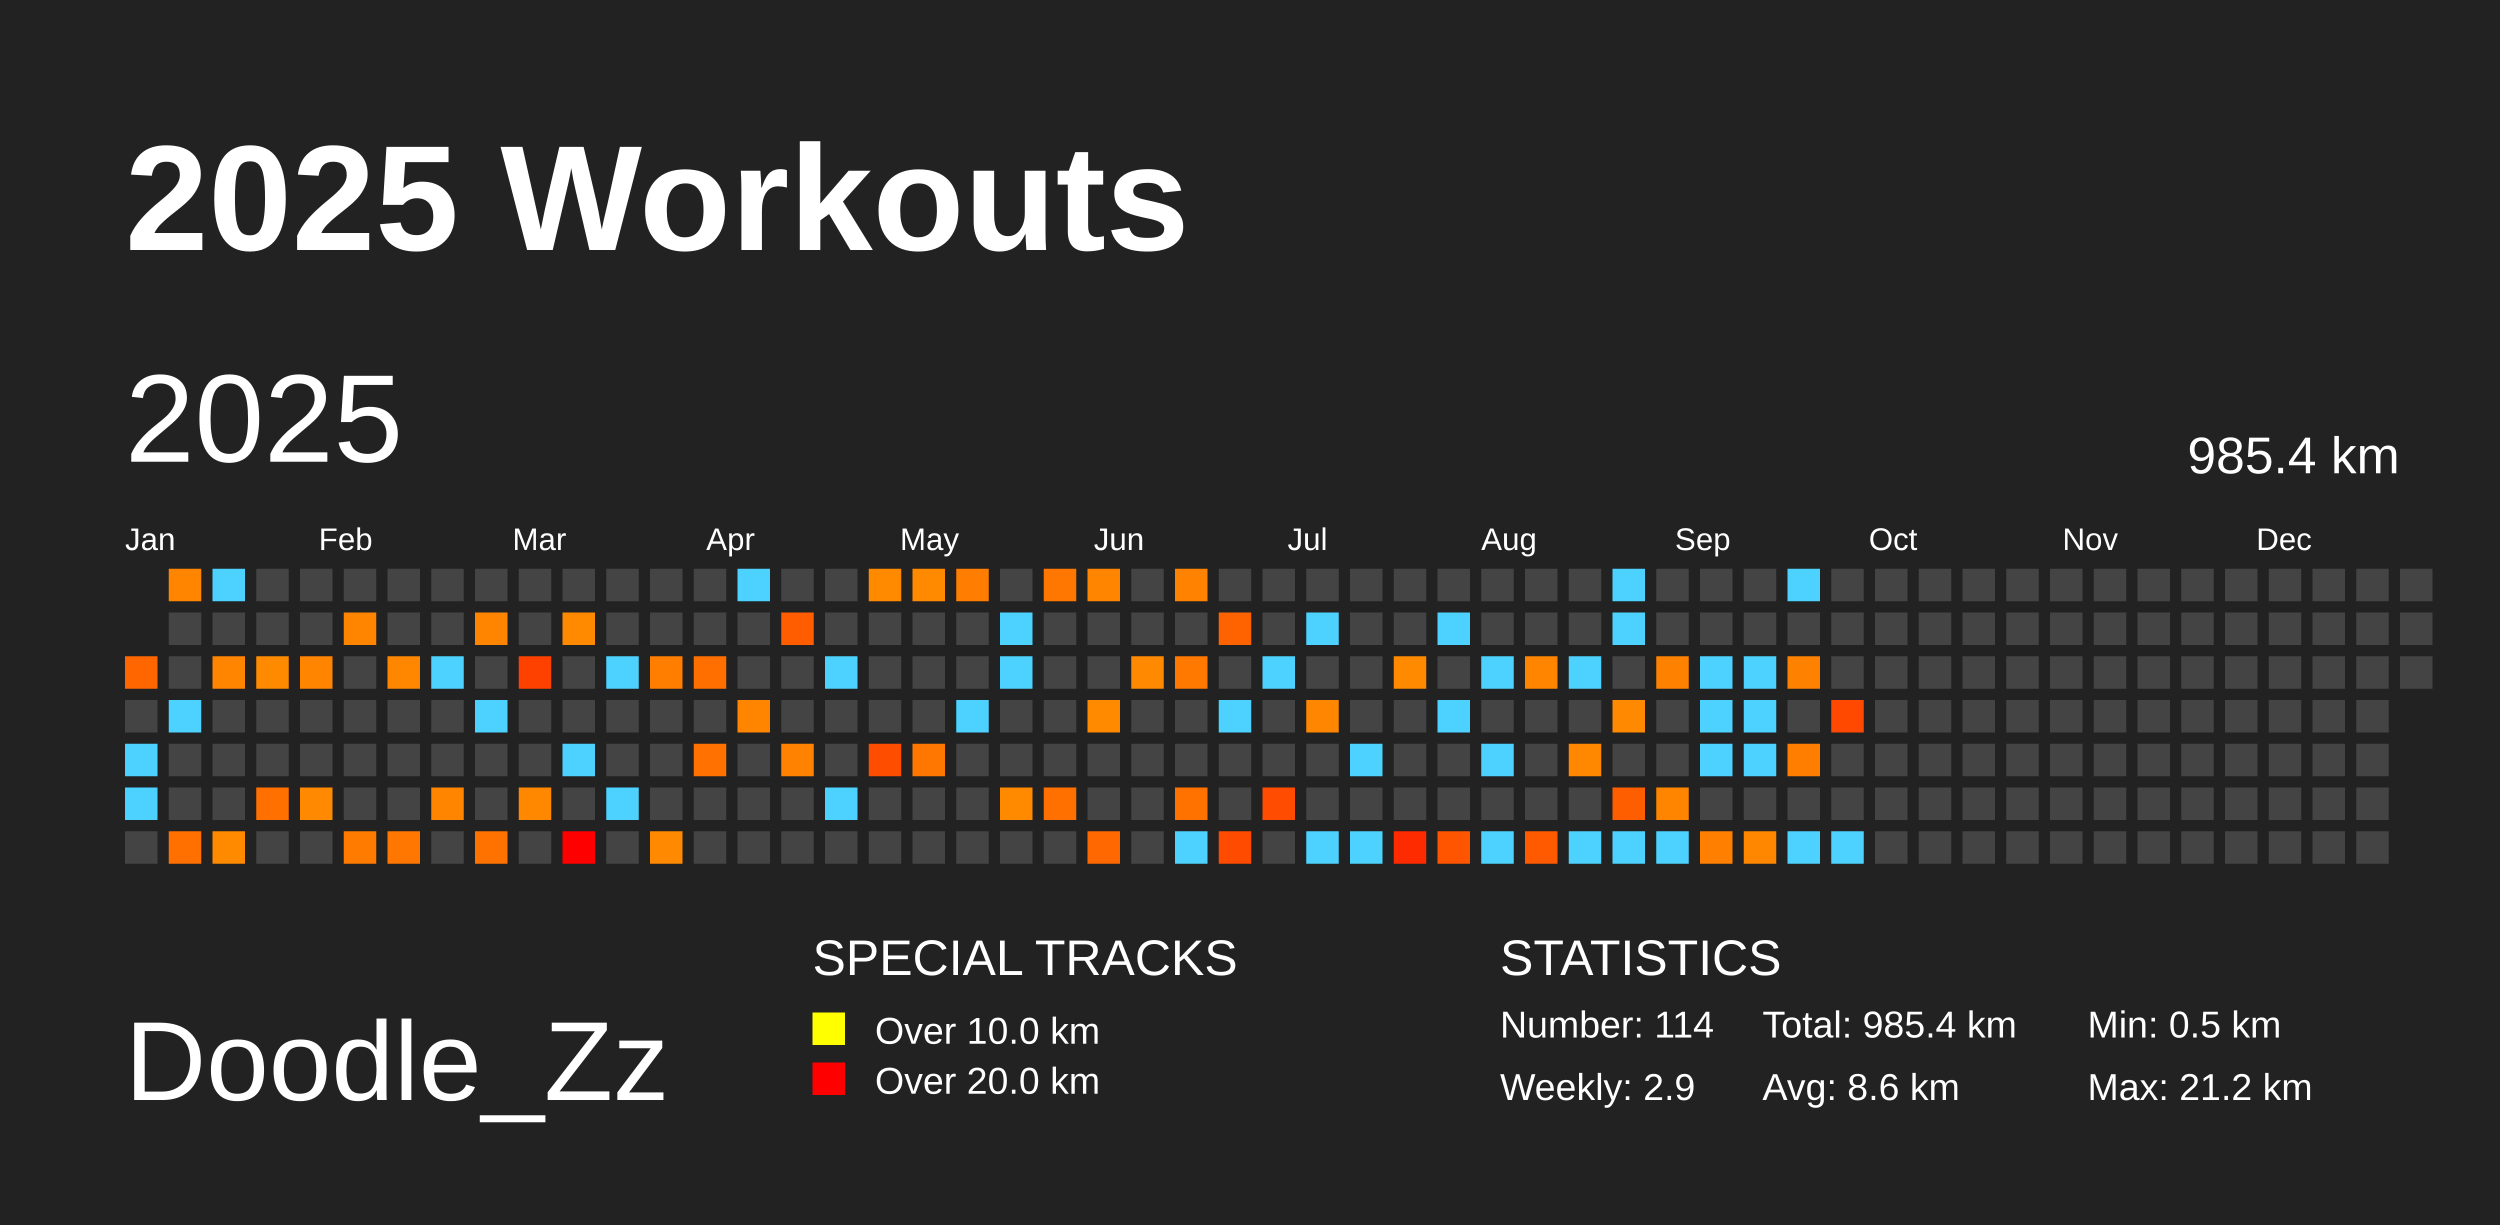
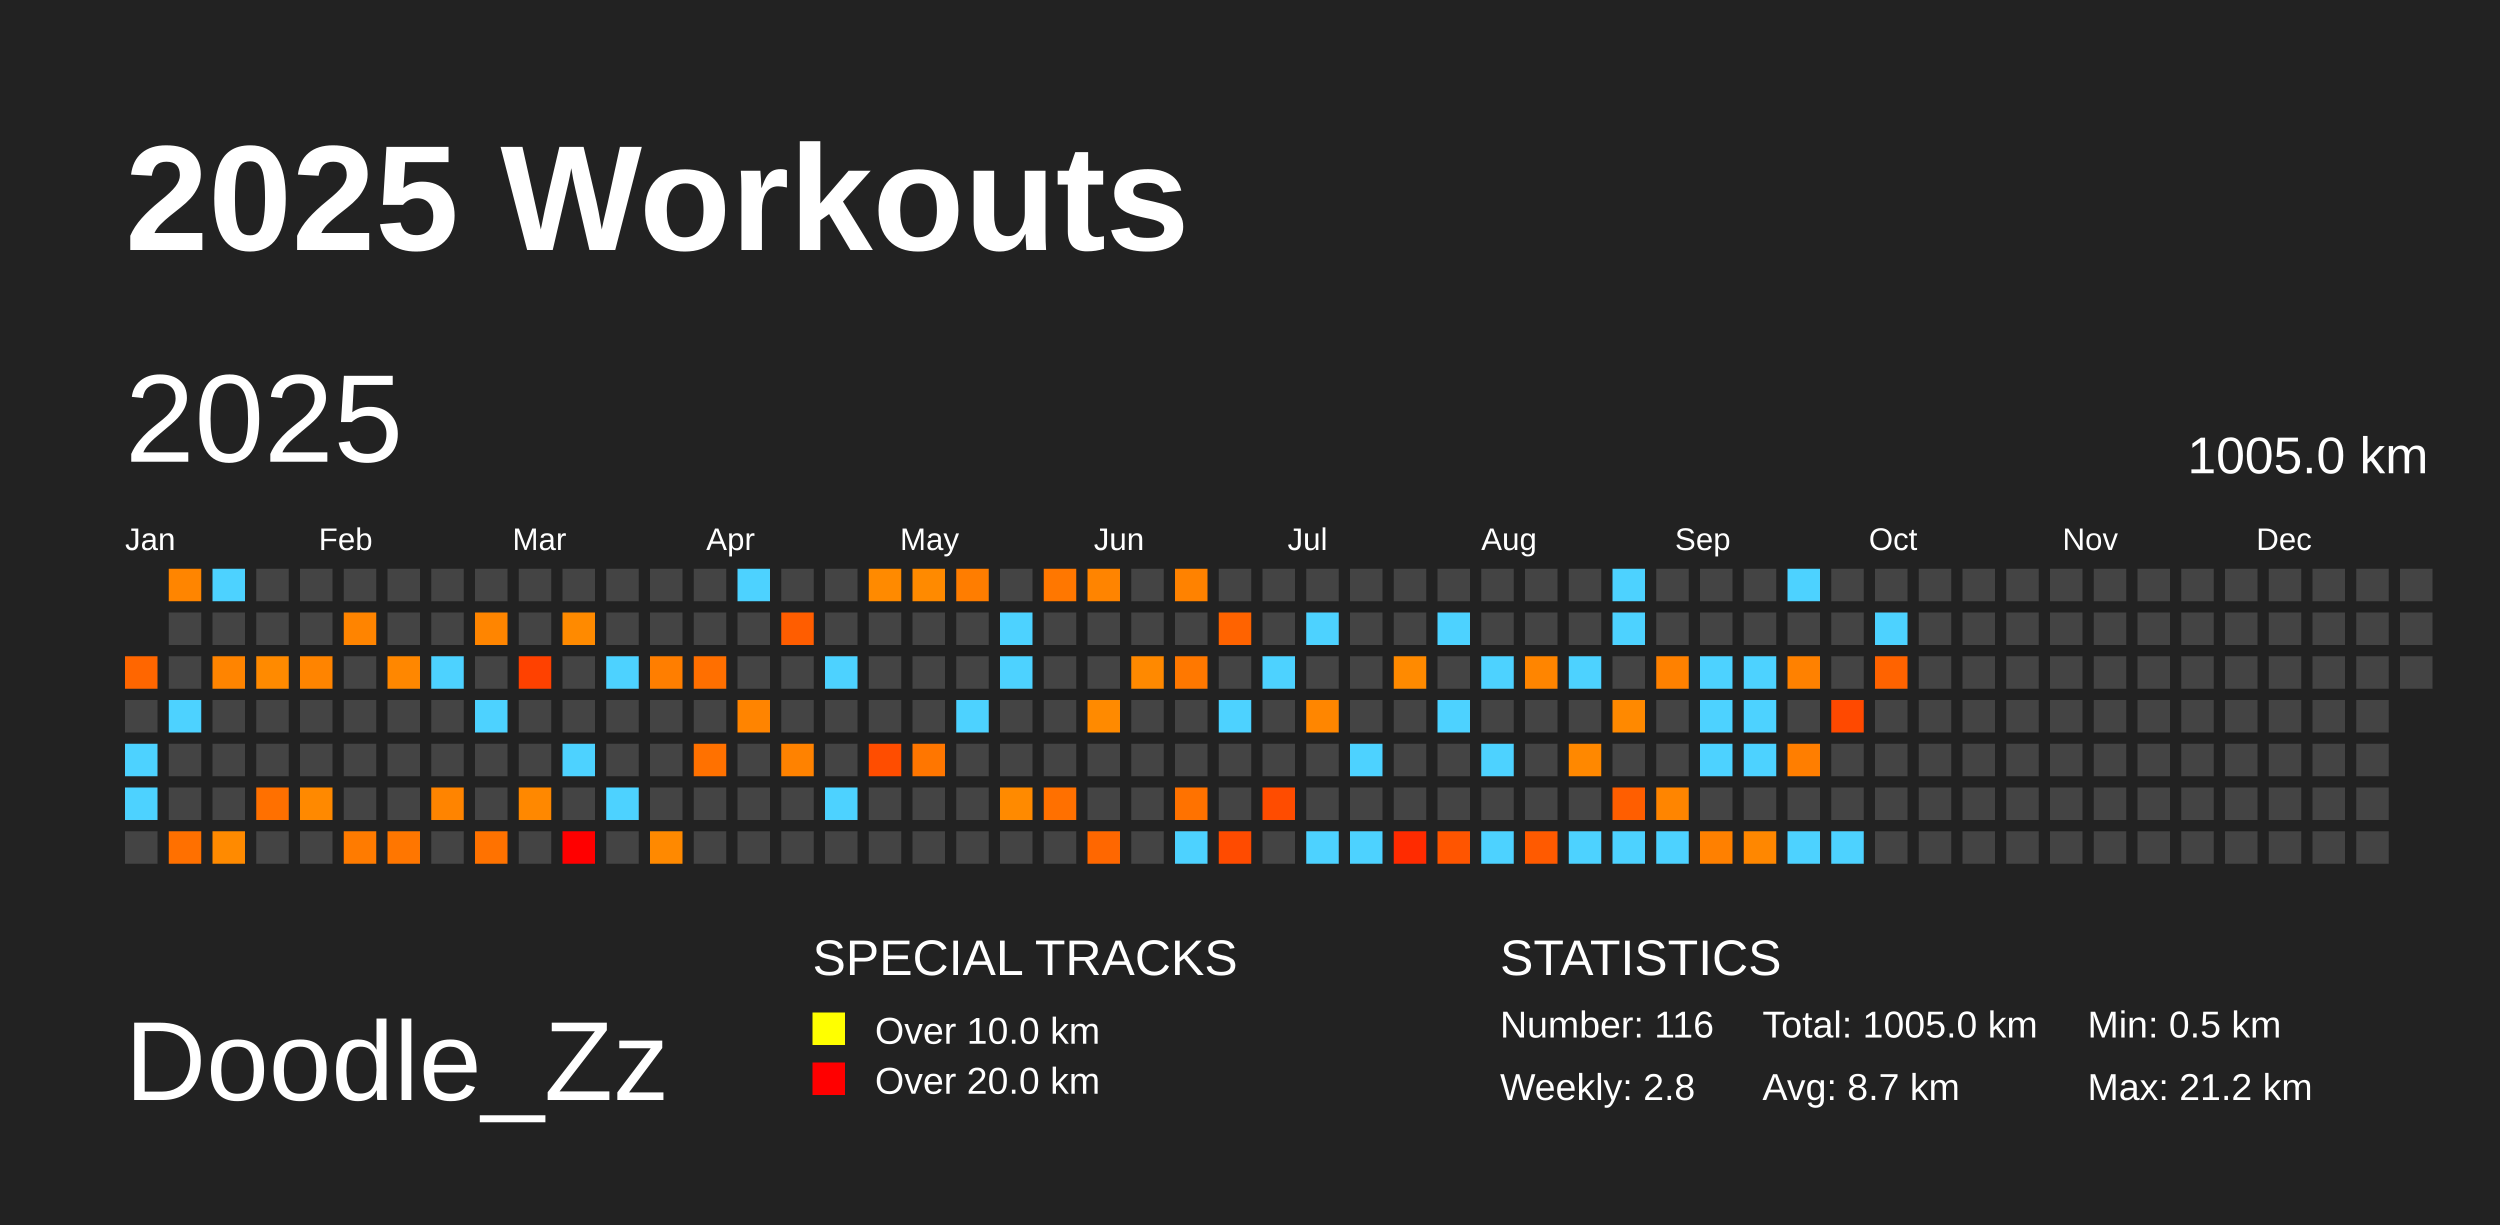
<svg xmlns="http://www.w3.org/2000/svg" baseProfile="full" height="98mm" version="1.1" viewBox="0,0,200,98" width="200mm">
  <defs />
  <rect fill="#222222" height="98" width="200" x="0" y="0" />
  <text fill="#FFFFFF" style="font-size:12px; font-family:Arial; font-weight:bold;" x="10" y="20">2025 Workouts</text>
  <text fill="#FFFFFF" style="font-size:9px; font-family:Arial" x="10" y="88">Doodle_Zz</text>
  <text fill="#FFFFFF" style="font-size:4px; font-family:Arial" x="65" y="78">SPECIAL TRACKS</text>
  <rect fill="yellow" height="2.6" width="2.6" x="65" y="81" />
  <text fill="#FFFFFF" style="font-size:3px; font-family:Arial" x="70" y="83.5">Over 10.0 km</text>
  <rect fill="red" height="2.6" width="2.6" x="65" y="85" />
  <text fill="#FFFFFF" style="font-size:3px; font-family:Arial" x="70" y="87.5">Over 20.0 km</text>
  <text fill="#FFFFFF" style="font-size:4px; font-family:Arial" x="120" y="78">STATISTICS</text>
-   <text fill="#FFFFFF" style="font-size:3px; font-family:Arial" x="120" y="83">Number: 114</text>
-   <text fill="#FFFFFF" style="font-size:3px; font-family:Arial" x="120" y="88">Weekly: 2.9</text>
-   <text fill="#FFFFFF" style="font-size:3px; font-family:Arial" x="141" y="83">Total: 985.4 km</text>
-   <text fill="#FFFFFF" style="font-size:3px; font-family:Arial" x="141" y="88">Avg: 8.6 km</text>
+   <text fill="#FFFFFF" style="font-size:3px; font-family:Arial" x="120" y="83">Number: 116</text>
+   <text fill="#FFFFFF" style="font-size:3px; font-family:Arial" x="120" y="88">Weekly: 2.8</text>
+   <text fill="#FFFFFF" style="font-size:3px; font-family:Arial" x="141" y="83">Total: 1005.0 km</text>
+   <text fill="#FFFFFF" style="font-size:3px; font-family:Arial" x="141" y="88">Avg: 8.7 km</text>
  <text fill="#FFFFFF" style="font-size:3px; font-family:Arial" x="167" y="83">Min: 0.5 km</text>
  <text fill="#FFFFFF" style="font-size:3px; font-family:Arial" x="167" y="88">Max: 21.2 km</text>
  <text dominant-baseline="hanging" fill="#FFFFFF" style="font-size:10.0px; font-family:Arial;" x="10" y="30">2025</text>
-   <text dominant-baseline="hanging" fill="#FFFFFF" style="font-size:4.125px; font-family:Arial;" x="175" y="35">985.4 km</text>
+   <text dominant-baseline="hanging" fill="#FFFFFF" style="font-size:4.125px; font-family:Arial;" x="175" y="35">1005.0 km</text>
  <text fill="#FFFFFF" style="font-size:2.5px; font-family:Arial" x="10.0" y="44">Jan</text>
  <text fill="#FFFFFF" style="font-size:2.5px; font-family:Arial" x="25.5" y="44">Feb</text>
  <text fill="#FFFFFF" style="font-size:2.5px; font-family:Arial" x="41.0" y="44">Mar</text>
  <text fill="#FFFFFF" style="font-size:2.5px; font-family:Arial" x="56.5" y="44">Apr</text>
  <text fill="#FFFFFF" style="font-size:2.5px; font-family:Arial" x="72.0" y="44">May</text>
  <text fill="#FFFFFF" style="font-size:2.5px; font-family:Arial" x="87.5" y="44">Jun</text>
  <text fill="#FFFFFF" style="font-size:2.5px; font-family:Arial" x="103.0" y="44">Jul</text>
  <text fill="#FFFFFF" style="font-size:2.5px; font-family:Arial" x="118.5" y="44">Aug</text>
  <text fill="#FFFFFF" style="font-size:2.5px; font-family:Arial" x="134.0" y="44">Sep</text>
  <text fill="#FFFFFF" style="font-size:2.5px; font-family:Arial" x="149.5" y="44">Oct</text>
  <text fill="#FFFFFF" style="font-size:2.5px; font-family:Arial" x="165.0" y="44">Nov</text>
  <text fill="#FFFFFF" style="font-size:2.5px; font-family:Arial" x="180.5" y="44">Dec</text>
  <rect fill="#ff6600" height="2.6" width="2.6" x="10.0" y="52.5" />
  <rect fill="#444444" height="2.6" width="2.6" x="10.0" y="56.0" />
  <rect fill="#4dd2ff" height="2.6" width="2.6" x="10.0" y="59.5" />
  <rect fill="#4dd2ff" height="2.6" width="2.6" x="10.0" y="63.0" />
  <rect fill="#444444" height="2.6" width="2.6" x="10.0" y="66.5" />
  <rect fill="#ff8500" height="2.6" width="2.6" x="13.5" y="45.5" />
  <rect fill="#444444" height="2.6" width="2.6" x="13.5" y="49.0" />
  <rect fill="#444444" height="2.6" width="2.6" x="13.5" y="52.5" />
  <rect fill="#4dd2ff" height="2.6" width="2.6" x="13.5" y="56.0" />
  <rect fill="#444444" height="2.6" width="2.6" x="13.5" y="59.5" />
  <rect fill="#444444" height="2.6" width="2.6" x="13.5" y="63.0" />
  <rect fill="#ff7000" height="2.6" width="2.6" x="13.5" y="66.5" />
  <rect fill="#4dd2ff" height="2.6" width="2.6" x="17.0" y="45.5" />
  <rect fill="#444444" height="2.6" width="2.6" x="17.0" y="49.0" />
  <rect fill="#ff8400" height="2.6" width="2.6" x="17.0" y="52.5" />
  <rect fill="#444444" height="2.6" width="2.6" x="17.0" y="56.0" />
  <rect fill="#444444" height="2.6" width="2.6" x="17.0" y="59.5" />
  <rect fill="#444444" height="2.6" width="2.6" x="17.0" y="63.0" />
  <rect fill="#ff8a00" height="2.6" width="2.6" x="17.0" y="66.5" />
  <rect fill="#444444" height="2.6" width="2.6" x="20.5" y="45.5" />
  <rect fill="#444444" height="2.6" width="2.6" x="20.5" y="49.0" />
  <rect fill="#ff8a00" height="2.6" width="2.6" x="20.5" y="52.5" />
  <rect fill="#444444" height="2.6" width="2.6" x="20.5" y="56.0" />
  <rect fill="#444444" height="2.6" width="2.6" x="20.5" y="59.5" />
  <rect fill="#ff7000" height="2.6" width="2.6" x="20.5" y="63.0" />
  <rect fill="#444444" height="2.6" width="2.6" x="20.5" y="66.5" />
  <rect fill="#444444" height="2.6" width="2.6" x="24.0" y="45.5" />
  <rect fill="#444444" height="2.6" width="2.6" x="24.0" y="49.0" />
  <rect fill="#ff8400" height="2.6" width="2.6" x="24.0" y="52.5" />
  <rect fill="#444444" height="2.6" width="2.6" x="24.0" y="56.0" />
  <rect fill="#444444" height="2.6" width="2.6" x="24.0" y="59.5" />
  <rect fill="#ff8900" height="2.6" width="2.6" x="24.0" y="63.0" />
  <rect fill="#444444" height="2.6" width="2.6" x="24.0" y="66.5" />
  <rect fill="#444444" height="2.6" width="2.6" x="27.5" y="45.5" />
  <rect fill="#ff8400" height="2.6" width="2.6" x="27.5" y="49.0" />
  <rect fill="#444444" height="2.6" width="2.6" x="27.5" y="52.5" />
  <rect fill="#444444" height="2.6" width="2.6" x="27.5" y="56.0" />
  <rect fill="#444444" height="2.6" width="2.6" x="27.5" y="59.5" />
  <rect fill="#444444" height="2.6" width="2.6" x="27.5" y="63.0" />
  <rect fill="#ff7b00" height="2.6" width="2.6" x="27.5" y="66.5" />
  <rect fill="#444444" height="2.6" width="2.6" x="31.0" y="45.5" />
  <rect fill="#444444" height="2.6" width="2.6" x="31.0" y="49.0" />
  <rect fill="#ff8700" height="2.6" width="2.6" x="31.0" y="52.5" />
  <rect fill="#444444" height="2.6" width="2.6" x="31.0" y="56.0" />
  <rect fill="#444444" height="2.6" width="2.6" x="31.0" y="59.5" />
  <rect fill="#444444" height="2.6" width="2.6" x="31.0" y="63.0" />
  <rect fill="#ff7600" height="2.6" width="2.6" x="31.0" y="66.5" />
  <rect fill="#444444" height="2.6" width="2.6" x="34.5" y="45.5" />
  <rect fill="#444444" height="2.6" width="2.6" x="34.5" y="49.0" />
  <rect fill="#4dd2ff" height="2.6" width="2.6" x="34.5" y="52.5" />
  <rect fill="#444444" height="2.6" width="2.6" x="34.5" y="56.0" />
  <rect fill="#444444" height="2.6" width="2.6" x="34.5" y="59.5" />
  <rect fill="#ff8400" height="2.6" width="2.6" x="34.5" y="63.0" />
  <rect fill="#444444" height="2.6" width="2.6" x="34.5" y="66.5" />
  <rect fill="#444444" height="2.6" width="2.6" x="38.0" y="45.5" />
  <rect fill="#ff8500" height="2.6" width="2.6" x="38.0" y="49.0" />
  <rect fill="#444444" height="2.6" width="2.6" x="38.0" y="52.5" />
  <rect fill="#4dd2ff" height="2.6" width="2.6" x="38.0" y="56.0" />
  <rect fill="#444444" height="2.6" width="2.6" x="38.0" y="59.5" />
  <rect fill="#444444" height="2.6" width="2.6" x="38.0" y="63.0" />
  <rect fill="#ff7200" height="2.6" width="2.6" x="38.0" y="66.5" />
  <rect fill="#444444" height="2.6" width="2.6" x="41.5" y="45.5" />
  <rect fill="#444444" height="2.6" width="2.6" x="41.5" y="49.0" />
  <rect fill="#ff4100" height="2.6" width="2.6" x="41.5" y="52.5" />
  <rect fill="#444444" height="2.6" width="2.6" x="41.5" y="56.0" />
  <rect fill="#444444" height="2.6" width="2.6" x="41.5" y="59.5" />
  <rect fill="#ff8800" height="2.6" width="2.6" x="41.5" y="63.0" />
  <rect fill="#444444" height="2.6" width="2.6" x="41.5" y="66.5" />
  <rect fill="#444444" height="2.6" width="2.6" x="45.0" y="45.5" />
  <rect fill="#ff8a00" height="2.6" width="2.6" x="45.0" y="49.0" />
  <rect fill="#444444" height="2.6" width="2.6" x="45.0" y="52.5" />
  <rect fill="#444444" height="2.6" width="2.6" x="45.0" y="56.0" />
  <rect fill="#4dd2ff" height="2.6" width="2.6" x="45.0" y="59.5" />
  <rect fill="#444444" height="2.6" width="2.6" x="45.0" y="63.0" />
  <rect fill="red" height="2.6" width="2.6" x="45.0" y="66.5" />
  <rect fill="#444444" height="2.6" width="2.6" x="48.5" y="45.5" />
  <rect fill="#444444" height="2.6" width="2.6" x="48.5" y="49.0" />
  <rect fill="#4dd2ff" height="2.6" width="2.6" x="48.5" y="52.5" />
  <rect fill="#444444" height="2.6" width="2.6" x="48.5" y="56.0" />
  <rect fill="#444444" height="2.6" width="2.6" x="48.5" y="59.5" />
  <rect fill="#4dd2ff" height="2.6" width="2.6" x="48.5" y="63.0" />
  <rect fill="#444444" height="2.6" width="2.6" x="48.5" y="66.5" />
  <rect fill="#444444" height="2.6" width="2.6" x="52.0" y="45.5" />
  <rect fill="#444444" height="2.6" width="2.6" x="52.0" y="49.0" />
  <rect fill="#ff7e00" height="2.6" width="2.6" x="52.0" y="52.5" />
  <rect fill="#444444" height="2.6" width="2.6" x="52.0" y="56.0" />
  <rect fill="#444444" height="2.6" width="2.6" x="52.0" y="59.5" />
  <rect fill="#444444" height="2.6" width="2.6" x="52.0" y="63.0" />
  <rect fill="#ff8900" height="2.6" width="2.6" x="52.0" y="66.5" />
  <rect fill="#444444" height="2.6" width="2.6" x="55.5" y="45.5" />
  <rect fill="#444444" height="2.6" width="2.6" x="55.5" y="49.0" />
  <rect fill="#ff6f00" height="2.6" width="2.6" x="55.5" y="52.5" />
  <rect fill="#444444" height="2.6" width="2.6" x="55.5" y="56.0" />
  <rect fill="#ff7100" height="2.6" width="2.6" x="55.5" y="59.5" />
  <rect fill="#444444" height="2.6" width="2.6" x="55.5" y="63.0" />
  <rect fill="#444444" height="2.6" width="2.6" x="55.5" y="66.5" />
  <rect fill="#4dd2ff" height="2.6" width="2.6" x="59.0" y="45.5" />
  <rect fill="#444444" height="2.6" width="2.6" x="59.0" y="49.0" />
  <rect fill="#444444" height="2.6" width="2.6" x="59.0" y="52.5" />
  <rect fill="#ff8400" height="2.6" width="2.6" x="59.0" y="56.0" />
  <rect fill="#444444" height="2.6" width="2.6" x="59.0" y="59.5" />
  <rect fill="#444444" height="2.6" width="2.6" x="59.0" y="63.0" />
  <rect fill="#444444" height="2.6" width="2.6" x="59.0" y="66.5" />
  <rect fill="#444444" height="2.6" width="2.6" x="62.5" y="45.5" />
  <rect fill="#ff5d00" height="2.6" width="2.6" x="62.5" y="49.0" />
  <rect fill="#444444" height="2.6" width="2.6" x="62.5" y="52.5" />
  <rect fill="#444444" height="2.6" width="2.6" x="62.5" y="56.0" />
  <rect fill="#ff8200" height="2.6" width="2.6" x="62.5" y="59.5" />
  <rect fill="#444444" height="2.6" width="2.6" x="62.5" y="63.0" />
  <rect fill="#444444" height="2.6" width="2.6" x="62.5" y="66.5" />
  <rect fill="#444444" height="2.6" width="2.6" x="66.0" y="45.5" />
  <rect fill="#444444" height="2.6" width="2.6" x="66.0" y="49.0" />
  <rect fill="#4dd2ff" height="2.6" width="2.6" x="66.0" y="52.5" />
  <rect fill="#444444" height="2.6" width="2.6" x="66.0" y="56.0" />
  <rect fill="#444444" height="2.6" width="2.6" x="66.0" y="59.5" />
  <rect fill="#4dd2ff" height="2.6" width="2.6" x="66.0" y="63.0" />
  <rect fill="#444444" height="2.6" width="2.6" x="66.0" y="66.5" />
  <rect fill="#ff8a00" height="2.6" width="2.6" x="69.5" y="45.5" />
  <rect fill="#444444" height="2.6" width="2.6" x="69.5" y="49.0" />
  <rect fill="#444444" height="2.6" width="2.6" x="69.5" y="52.5" />
  <rect fill="#444444" height="2.6" width="2.6" x="69.5" y="56.0" />
  <rect fill="#ff4d00" height="2.6" width="2.6" x="69.5" y="59.5" />
  <rect fill="#444444" height="2.6" width="2.6" x="69.5" y="63.0" />
  <rect fill="#444444" height="2.6" width="2.6" x="69.5" y="66.5" />
  <rect fill="#ff8a00" height="2.6" width="2.6" x="73.0" y="45.5" />
  <rect fill="#444444" height="2.6" width="2.6" x="73.0" y="49.0" />
  <rect fill="#444444" height="2.6" width="2.6" x="73.0" y="52.5" />
  <rect fill="#444444" height="2.6" width="2.6" x="73.0" y="56.0" />
  <rect fill="#ff7600" height="2.6" width="2.6" x="73.0" y="59.5" />
  <rect fill="#444444" height="2.6" width="2.6" x="73.0" y="63.0" />
  <rect fill="#444444" height="2.6" width="2.6" x="73.0" y="66.5" />
  <rect fill="#ff7d00" height="2.6" width="2.6" x="76.5" y="45.5" />
  <rect fill="#444444" height="2.6" width="2.6" x="76.5" y="49.0" />
  <rect fill="#444444" height="2.6" width="2.6" x="76.5" y="52.5" />
  <rect fill="#4dd2ff" height="2.6" width="2.6" x="76.5" y="56.0" />
  <rect fill="#444444" height="2.6" width="2.6" x="76.5" y="59.5" />
  <rect fill="#444444" height="2.6" width="2.6" x="76.5" y="63.0" />
  <rect fill="#444444" height="2.6" width="2.6" x="76.5" y="66.5" />
  <rect fill="#444444" height="2.6" width="2.6" x="80.0" y="45.5" />
  <rect fill="#4dd2ff" height="2.6" width="2.6" x="80.0" y="49.0" />
  <rect fill="#4dd2ff" height="2.6" width="2.6" x="80.0" y="52.5" />
  <rect fill="#444444" height="2.6" width="2.6" x="80.0" y="56.0" />
  <rect fill="#444444" height="2.6" width="2.6" x="80.0" y="59.5" />
  <rect fill="#ff8a00" height="2.6" width="2.6" x="80.0" y="63.0" />
  <rect fill="#444444" height="2.6" width="2.6" x="80.0" y="66.5" />
  <rect fill="#ff7700" height="2.6" width="2.6" x="83.5" y="45.5" />
  <rect fill="#444444" height="2.6" width="2.6" x="83.5" y="49.0" />
  <rect fill="#444444" height="2.6" width="2.6" x="83.5" y="52.5" />
  <rect fill="#444444" height="2.6" width="2.6" x="83.5" y="56.0" />
  <rect fill="#444444" height="2.6" width="2.6" x="83.5" y="59.5" />
  <rect fill="#ff7000" height="2.6" width="2.6" x="83.5" y="63.0" />
  <rect fill="#444444" height="2.6" width="2.6" x="83.5" y="66.5" />
  <rect fill="#ff8400" height="2.6" width="2.6" x="87.0" y="45.5" />
  <rect fill="#444444" height="2.6" width="2.6" x="87.0" y="49.0" />
  <rect fill="#444444" height="2.6" width="2.6" x="87.0" y="52.5" />
  <rect fill="#ff8a00" height="2.6" width="2.6" x="87.0" y="56.0" />
  <rect fill="#444444" height="2.6" width="2.6" x="87.0" y="59.5" />
  <rect fill="#444444" height="2.6" width="2.6" x="87.0" y="63.0" />
  <rect fill="#ff6700" height="2.6" width="2.6" x="87.0" y="66.5" />
  <rect fill="#444444" height="2.6" width="2.6" x="90.5" y="45.5" />
  <rect fill="#444444" height="2.6" width="2.6" x="90.5" y="49.0" />
  <rect fill="#ff8900" height="2.6" width="2.6" x="90.5" y="52.5" />
  <rect fill="#444444" height="2.6" width="2.6" x="90.5" y="56.0" />
  <rect fill="#444444" height="2.6" width="2.6" x="90.5" y="59.5" />
  <rect fill="#444444" height="2.6" width="2.6" x="90.5" y="63.0" />
  <rect fill="#444444" height="2.6" width="2.6" x="90.5" y="66.5" />
  <rect fill="#ff8200" height="2.6" width="2.6" x="94.0" y="45.5" />
  <rect fill="#444444" height="2.6" width="2.6" x="94.0" y="49.0" />
  <rect fill="#ff7800" height="2.6" width="2.6" x="94.0" y="52.5" />
  <rect fill="#444444" height="2.6" width="2.6" x="94.0" y="56.0" />
  <rect fill="#444444" height="2.6" width="2.6" x="94.0" y="59.5" />
  <rect fill="#ff7200" height="2.6" width="2.6" x="94.0" y="63.0" />
  <rect fill="#4dd2ff" height="2.6" width="2.6" x="94.0" y="66.5" />
  <rect fill="#444444" height="2.6" width="2.6" x="97.5" y="45.5" />
  <rect fill="#ff6300" height="2.6" width="2.6" x="97.5" y="49.0" />
  <rect fill="#444444" height="2.6" width="2.6" x="97.5" y="52.5" />
  <rect fill="#4dd2ff" height="2.6" width="2.6" x="97.5" y="56.0" />
  <rect fill="#444444" height="2.6" width="2.6" x="97.5" y="59.5" />
  <rect fill="#444444" height="2.6" width="2.6" x="97.5" y="63.0" />
  <rect fill="#ff4b00" height="2.6" width="2.6" x="97.5" y="66.5" />
  <rect fill="#444444" height="2.6" width="2.6" x="101.0" y="45.5" />
  <rect fill="#444444" height="2.6" width="2.6" x="101.0" y="49.0" />
  <rect fill="#4dd2ff" height="2.6" width="2.6" x="101.0" y="52.5" />
  <rect fill="#444444" height="2.6" width="2.6" x="101.0" y="56.0" />
  <rect fill="#444444" height="2.6" width="2.6" x="101.0" y="59.5" />
  <rect fill="#ff4c00" height="2.6" width="2.6" x="101.0" y="63.0" />
  <rect fill="#444444" height="2.6" width="2.6" x="101.0" y="66.5" />
  <rect fill="#444444" height="2.6" width="2.6" x="104.5" y="45.5" />
  <rect fill="#4dd2ff" height="2.6" width="2.6" x="104.5" y="49.0" />
  <rect fill="#444444" height="2.6" width="2.6" x="104.5" y="52.5" />
  <rect fill="#ff8600" height="2.6" width="2.6" x="104.5" y="56.0" />
  <rect fill="#444444" height="2.6" width="2.6" x="104.5" y="59.5" />
  <rect fill="#444444" height="2.6" width="2.6" x="104.5" y="63.0" />
  <rect fill="#4dd2ff" height="2.6" width="2.6" x="104.5" y="66.5" />
  <rect fill="#444444" height="2.6" width="2.6" x="108.0" y="45.5" />
  <rect fill="#444444" height="2.6" width="2.6" x="108.0" y="49.0" />
  <rect fill="#444444" height="2.6" width="2.6" x="108.0" y="52.5" />
  <rect fill="#444444" height="2.6" width="2.6" x="108.0" y="56.0" />
  <rect fill="#4dd2ff" height="2.6" width="2.6" x="108.0" y="59.5" />
  <rect fill="#444444" height="2.6" width="2.6" x="108.0" y="63.0" />
  <rect fill="#4dd2ff" height="2.6" width="2.6" x="108.0" y="66.5" />
  <rect fill="#444444" height="2.6" width="2.6" x="111.5" y="45.5" />
  <rect fill="#444444" height="2.6" width="2.6" x="111.5" y="49.0" />
  <rect fill="#ff8a00" height="2.6" width="2.6" x="111.5" y="52.5" />
  <rect fill="#444444" height="2.6" width="2.6" x="111.5" y="56.0" />
  <rect fill="#444444" height="2.6" width="2.6" x="111.5" y="59.5" />
  <rect fill="#444444" height="2.6" width="2.6" x="111.5" y="63.0" />
  <rect fill="#ff2b00" height="2.6" width="2.6" x="111.5" y="66.5" />
  <rect fill="#444444" height="2.6" width="2.6" x="115.0" y="45.5" />
  <rect fill="#4dd2ff" height="2.6" width="2.6" x="115.0" y="49.0" />
  <rect fill="#444444" height="2.6" width="2.6" x="115.0" y="52.5" />
  <rect fill="#4dd2ff" height="2.6" width="2.6" x="115.0" y="56.0" />
  <rect fill="#444444" height="2.6" width="2.6" x="115.0" y="59.5" />
  <rect fill="#444444" height="2.6" width="2.6" x="115.0" y="63.0" />
  <rect fill="#ff5500" height="2.6" width="2.6" x="115.0" y="66.5" />
  <rect fill="#444444" height="2.6" width="2.6" x="118.5" y="45.5" />
  <rect fill="#444444" height="2.6" width="2.6" x="118.5" y="49.0" />
  <rect fill="#4dd2ff" height="2.6" width="2.6" x="118.5" y="52.5" />
  <rect fill="#444444" height="2.6" width="2.6" x="118.5" y="56.0" />
  <rect fill="#4dd2ff" height="2.6" width="2.6" x="118.5" y="59.5" />
  <rect fill="#444444" height="2.6" width="2.6" x="118.5" y="63.0" />
  <rect fill="#4dd2ff" height="2.6" width="2.6" x="118.5" y="66.5" />
  <rect fill="#444444" height="2.6" width="2.6" x="122.0" y="45.5" />
  <rect fill="#444444" height="2.6" width="2.6" x="122.0" y="49.0" />
  <rect fill="#ff8500" height="2.6" width="2.6" x="122.0" y="52.5" />
  <rect fill="#444444" height="2.6" width="2.6" x="122.0" y="56.0" />
  <rect fill="#444444" height="2.6" width="2.6" x="122.0" y="59.5" />
  <rect fill="#444444" height="2.6" width="2.6" x="122.0" y="63.0" />
  <rect fill="#ff5a00" height="2.6" width="2.6" x="122.0" y="66.5" />
  <rect fill="#444444" height="2.6" width="2.6" x="125.5" y="45.5" />
  <rect fill="#444444" height="2.6" width="2.6" x="125.5" y="49.0" />
  <rect fill="#4dd2ff" height="2.6" width="2.6" x="125.5" y="52.5" />
  <rect fill="#444444" height="2.6" width="2.6" x="125.5" y="56.0" />
  <rect fill="#ff8800" height="2.6" width="2.6" x="125.5" y="59.5" />
  <rect fill="#444444" height="2.6" width="2.6" x="125.5" y="63.0" />
  <rect fill="#4dd2ff" height="2.6" width="2.6" x="125.5" y="66.5" />
  <rect fill="#4dd2ff" height="2.6" width="2.6" x="129.0" y="45.5" />
  <rect fill="#4dd2ff" height="2.6" width="2.6" x="129.0" y="49.0" />
  <rect fill="#444444" height="2.6" width="2.6" x="129.0" y="52.5" />
  <rect fill="#ff8900" height="2.6" width="2.6" x="129.0" y="56.0" />
  <rect fill="#444444" height="2.6" width="2.6" x="129.0" y="59.5" />
  <rect fill="#ff5e00" height="2.6" width="2.6" x="129.0" y="63.0" />
  <rect fill="#4dd2ff" height="2.6" width="2.6" x="129.0" y="66.5" />
  <rect fill="#444444" height="2.6" width="2.6" x="132.5" y="45.5" />
  <rect fill="#444444" height="2.6" width="2.6" x="132.5" y="49.0" />
  <rect fill="#ff8100" height="2.6" width="2.6" x="132.5" y="52.5" />
  <rect fill="#444444" height="2.6" width="2.6" x="132.5" y="56.0" />
  <rect fill="#444444" height="2.6" width="2.6" x="132.5" y="59.5" />
  <rect fill="#ff8500" height="2.6" width="2.6" x="132.5" y="63.0" />
  <rect fill="#4dd2ff" height="2.6" width="2.6" x="132.5" y="66.5" />
  <rect fill="#444444" height="2.6" width="2.6" x="136.0" y="45.5" />
  <rect fill="#444444" height="2.6" width="2.6" x="136.0" y="49.0" />
  <rect fill="#4dd2ff" height="2.6" width="2.6" x="136.0" y="52.5" />
  <rect fill="#4dd2ff" height="2.6" width="2.6" x="136.0" y="56.0" />
  <rect fill="#4dd2ff" height="2.6" width="2.6" x="136.0" y="59.5" />
  <rect fill="#444444" height="2.6" width="2.6" x="136.0" y="63.0" />
  <rect fill="#ff8000" height="2.6" width="2.6" x="136.0" y="66.5" />
  <rect fill="#444444" height="2.6" width="2.6" x="139.5" y="45.5" />
  <rect fill="#444444" height="2.6" width="2.6" x="139.5" y="49.0" />
  <rect fill="#4dd2ff" height="2.6" width="2.6" x="139.5" y="52.5" />
  <rect fill="#4dd2ff" height="2.6" width="2.6" x="139.5" y="56.0" />
  <rect fill="#4dd2ff" height="2.6" width="2.6" x="139.5" y="59.5" />
  <rect fill="#444444" height="2.6" width="2.6" x="139.5" y="63.0" />
  <rect fill="#ff8700" height="2.6" width="2.6" x="139.5" y="66.5" />
  <rect fill="#4dd2ff" height="2.6" width="2.6" x="143.0" y="45.5" />
  <rect fill="#444444" height="2.6" width="2.6" x="143.0" y="49.0" />
  <rect fill="#ff8100" height="2.6" width="2.6" x="143.0" y="52.5" />
  <rect fill="#444444" height="2.6" width="2.6" x="143.0" y="56.0" />
  <rect fill="#ff7e00" height="2.6" width="2.6" x="143.0" y="59.5" />
  <rect fill="#444444" height="2.6" width="2.6" x="143.0" y="63.0" />
  <rect fill="#4dd2ff" height="2.6" width="2.6" x="143.0" y="66.5" />
  <rect fill="#444444" height="2.6" width="2.6" x="146.5" y="45.5" />
  <rect fill="#444444" height="2.6" width="2.6" x="146.5" y="49.0" />
  <rect fill="#444444" height="2.6" width="2.6" x="146.5" y="52.5" />
  <rect fill="#ff4900" height="2.6" width="2.6" x="146.5" y="56.0" />
  <rect fill="#444444" height="2.6" width="2.6" x="146.5" y="59.5" />
  <rect fill="#444444" height="2.6" width="2.6" x="146.5" y="63.0" />
  <rect fill="#4dd2ff" height="2.6" width="2.6" x="146.5" y="66.5" />
  <rect fill="#444444" height="2.6" width="2.6" x="150.0" y="45.5" />
-   <rect fill="#444444" height="2.6" width="2.6" x="150.0" y="49.0" />
-   <rect fill="#444444" height="2.6" width="2.6" x="150.0" y="52.5" />
+   <rect fill="#4dd2ff" height="2.6" width="2.6" x="150.0" y="49.0" />
+   <rect fill="#ff6300" height="2.6" width="2.6" x="150.0" y="52.5" />
  <rect fill="#444444" height="2.6" width="2.6" x="150.0" y="56.0" />
  <rect fill="#444444" height="2.6" width="2.6" x="150.0" y="59.5" />
  <rect fill="#444444" height="2.6" width="2.6" x="150.0" y="63.0" />
  <rect fill="#444444" height="2.6" width="2.6" x="150.0" y="66.5" />
  <rect fill="#444444" height="2.6" width="2.6" x="153.5" y="45.5" />
  <rect fill="#444444" height="2.6" width="2.6" x="153.5" y="49.0" />
  <rect fill="#444444" height="2.6" width="2.6" x="153.5" y="52.5" />
  <rect fill="#444444" height="2.6" width="2.6" x="153.5" y="56.0" />
  <rect fill="#444444" height="2.6" width="2.6" x="153.5" y="59.5" />
  <rect fill="#444444" height="2.6" width="2.6" x="153.5" y="63.0" />
  <rect fill="#444444" height="2.6" width="2.6" x="153.5" y="66.5" />
  <rect fill="#444444" height="2.6" width="2.6" x="157.0" y="45.5" />
  <rect fill="#444444" height="2.6" width="2.6" x="157.0" y="49.0" />
  <rect fill="#444444" height="2.6" width="2.6" x="157.0" y="52.5" />
  <rect fill="#444444" height="2.6" width="2.6" x="157.0" y="56.0" />
  <rect fill="#444444" height="2.6" width="2.6" x="157.0" y="59.5" />
  <rect fill="#444444" height="2.6" width="2.6" x="157.0" y="63.0" />
  <rect fill="#444444" height="2.6" width="2.6" x="157.0" y="66.5" />
  <rect fill="#444444" height="2.6" width="2.6" x="160.5" y="45.5" />
  <rect fill="#444444" height="2.6" width="2.6" x="160.5" y="49.0" />
  <rect fill="#444444" height="2.6" width="2.6" x="160.5" y="52.5" />
  <rect fill="#444444" height="2.6" width="2.6" x="160.5" y="56.0" />
  <rect fill="#444444" height="2.6" width="2.6" x="160.5" y="59.5" />
  <rect fill="#444444" height="2.6" width="2.6" x="160.5" y="63.0" />
  <rect fill="#444444" height="2.6" width="2.6" x="160.5" y="66.5" />
  <rect fill="#444444" height="2.6" width="2.6" x="164.0" y="45.5" />
  <rect fill="#444444" height="2.6" width="2.6" x="164.0" y="49.0" />
  <rect fill="#444444" height="2.6" width="2.6" x="164.0" y="52.5" />
  <rect fill="#444444" height="2.6" width="2.6" x="164.0" y="56.0" />
  <rect fill="#444444" height="2.6" width="2.6" x="164.0" y="59.5" />
  <rect fill="#444444" height="2.6" width="2.6" x="164.0" y="63.0" />
  <rect fill="#444444" height="2.6" width="2.6" x="164.0" y="66.5" />
  <rect fill="#444444" height="2.6" width="2.6" x="167.5" y="45.5" />
  <rect fill="#444444" height="2.6" width="2.6" x="167.5" y="49.0" />
  <rect fill="#444444" height="2.6" width="2.6" x="167.5" y="52.5" />
  <rect fill="#444444" height="2.6" width="2.6" x="167.5" y="56.0" />
  <rect fill="#444444" height="2.6" width="2.6" x="167.5" y="59.5" />
  <rect fill="#444444" height="2.6" width="2.6" x="167.5" y="63.0" />
  <rect fill="#444444" height="2.6" width="2.6" x="167.5" y="66.5" />
  <rect fill="#444444" height="2.6" width="2.6" x="171.0" y="45.5" />
  <rect fill="#444444" height="2.6" width="2.6" x="171.0" y="49.0" />
  <rect fill="#444444" height="2.6" width="2.6" x="171.0" y="52.5" />
  <rect fill="#444444" height="2.6" width="2.6" x="171.0" y="56.0" />
  <rect fill="#444444" height="2.6" width="2.6" x="171.0" y="59.5" />
  <rect fill="#444444" height="2.6" width="2.6" x="171.0" y="63.0" />
  <rect fill="#444444" height="2.6" width="2.6" x="171.0" y="66.5" />
  <rect fill="#444444" height="2.6" width="2.6" x="174.5" y="45.5" />
  <rect fill="#444444" height="2.6" width="2.6" x="174.5" y="49.0" />
  <rect fill="#444444" height="2.6" width="2.6" x="174.5" y="52.5" />
  <rect fill="#444444" height="2.6" width="2.6" x="174.5" y="56.0" />
  <rect fill="#444444" height="2.6" width="2.6" x="174.5" y="59.5" />
  <rect fill="#444444" height="2.6" width="2.6" x="174.5" y="63.0" />
  <rect fill="#444444" height="2.6" width="2.6" x="174.5" y="66.5" />
  <rect fill="#444444" height="2.6" width="2.6" x="178.0" y="45.5" />
  <rect fill="#444444" height="2.6" width="2.6" x="178.0" y="49.0" />
  <rect fill="#444444" height="2.6" width="2.6" x="178.0" y="52.5" />
  <rect fill="#444444" height="2.6" width="2.6" x="178.0" y="56.0" />
  <rect fill="#444444" height="2.6" width="2.6" x="178.0" y="59.5" />
  <rect fill="#444444" height="2.6" width="2.6" x="178.0" y="63.0" />
  <rect fill="#444444" height="2.6" width="2.6" x="178.0" y="66.5" />
  <rect fill="#444444" height="2.6" width="2.6" x="181.5" y="45.5" />
  <rect fill="#444444" height="2.6" width="2.6" x="181.5" y="49.0" />
  <rect fill="#444444" height="2.6" width="2.6" x="181.5" y="52.5" />
  <rect fill="#444444" height="2.6" width="2.6" x="181.5" y="56.0" />
  <rect fill="#444444" height="2.6" width="2.6" x="181.5" y="59.5" />
  <rect fill="#444444" height="2.6" width="2.6" x="181.5" y="63.0" />
  <rect fill="#444444" height="2.6" width="2.6" x="181.5" y="66.5" />
  <rect fill="#444444" height="2.6" width="2.6" x="185.0" y="45.5" />
  <rect fill="#444444" height="2.6" width="2.6" x="185.0" y="49.0" />
  <rect fill="#444444" height="2.6" width="2.6" x="185.0" y="52.5" />
  <rect fill="#444444" height="2.6" width="2.6" x="185.0" y="56.0" />
  <rect fill="#444444" height="2.6" width="2.6" x="185.0" y="59.5" />
  <rect fill="#444444" height="2.6" width="2.6" x="185.0" y="63.0" />
  <rect fill="#444444" height="2.6" width="2.6" x="185.0" y="66.5" />
  <rect fill="#444444" height="2.6" width="2.6" x="188.5" y="45.5" />
  <rect fill="#444444" height="2.6" width="2.6" x="188.5" y="49.0" />
  <rect fill="#444444" height="2.6" width="2.6" x="188.5" y="52.5" />
  <rect fill="#444444" height="2.6" width="2.6" x="188.5" y="56.0" />
  <rect fill="#444444" height="2.6" width="2.6" x="188.5" y="59.5" />
  <rect fill="#444444" height="2.6" width="2.6" x="188.5" y="63.0" />
  <rect fill="#444444" height="2.6" width="2.6" x="188.5" y="66.5" />
  <rect fill="#444444" height="2.6" width="2.6" x="192.0" y="45.5" />
  <rect fill="#444444" height="2.6" width="2.6" x="192.0" y="49.0" />
  <rect fill="#444444" height="2.6" width="2.6" x="192.0" y="52.5" />
</svg>
